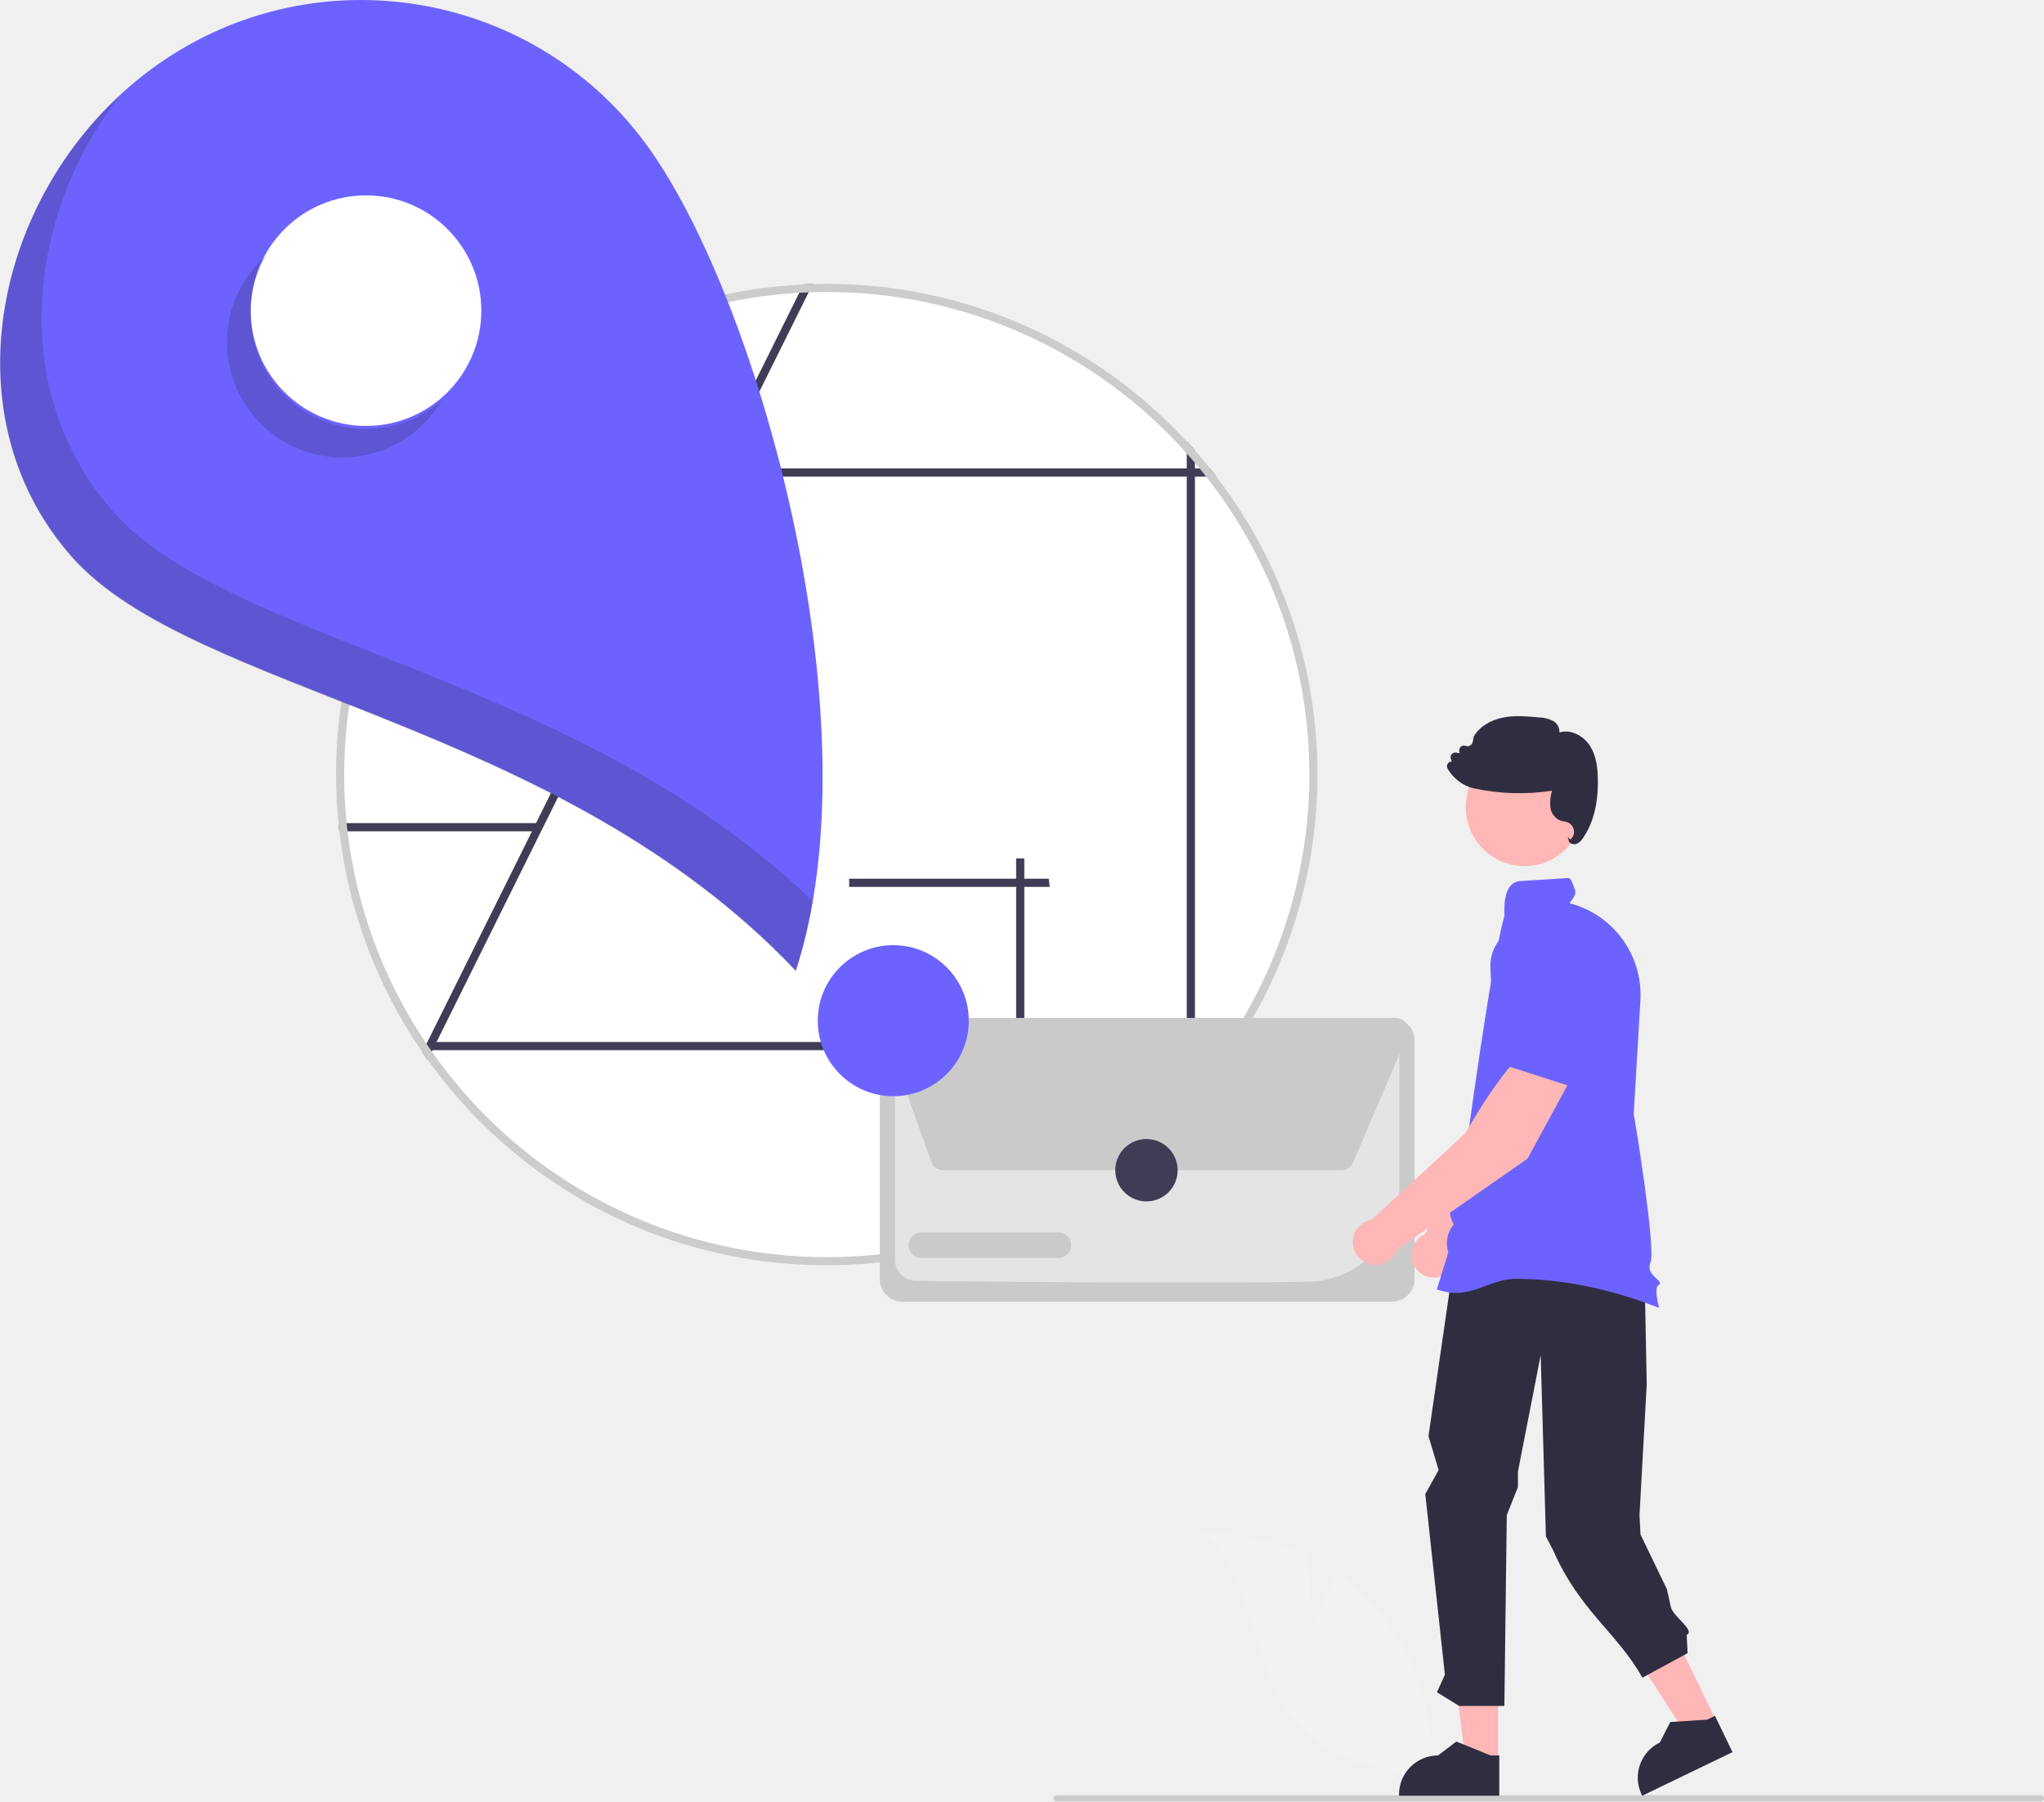
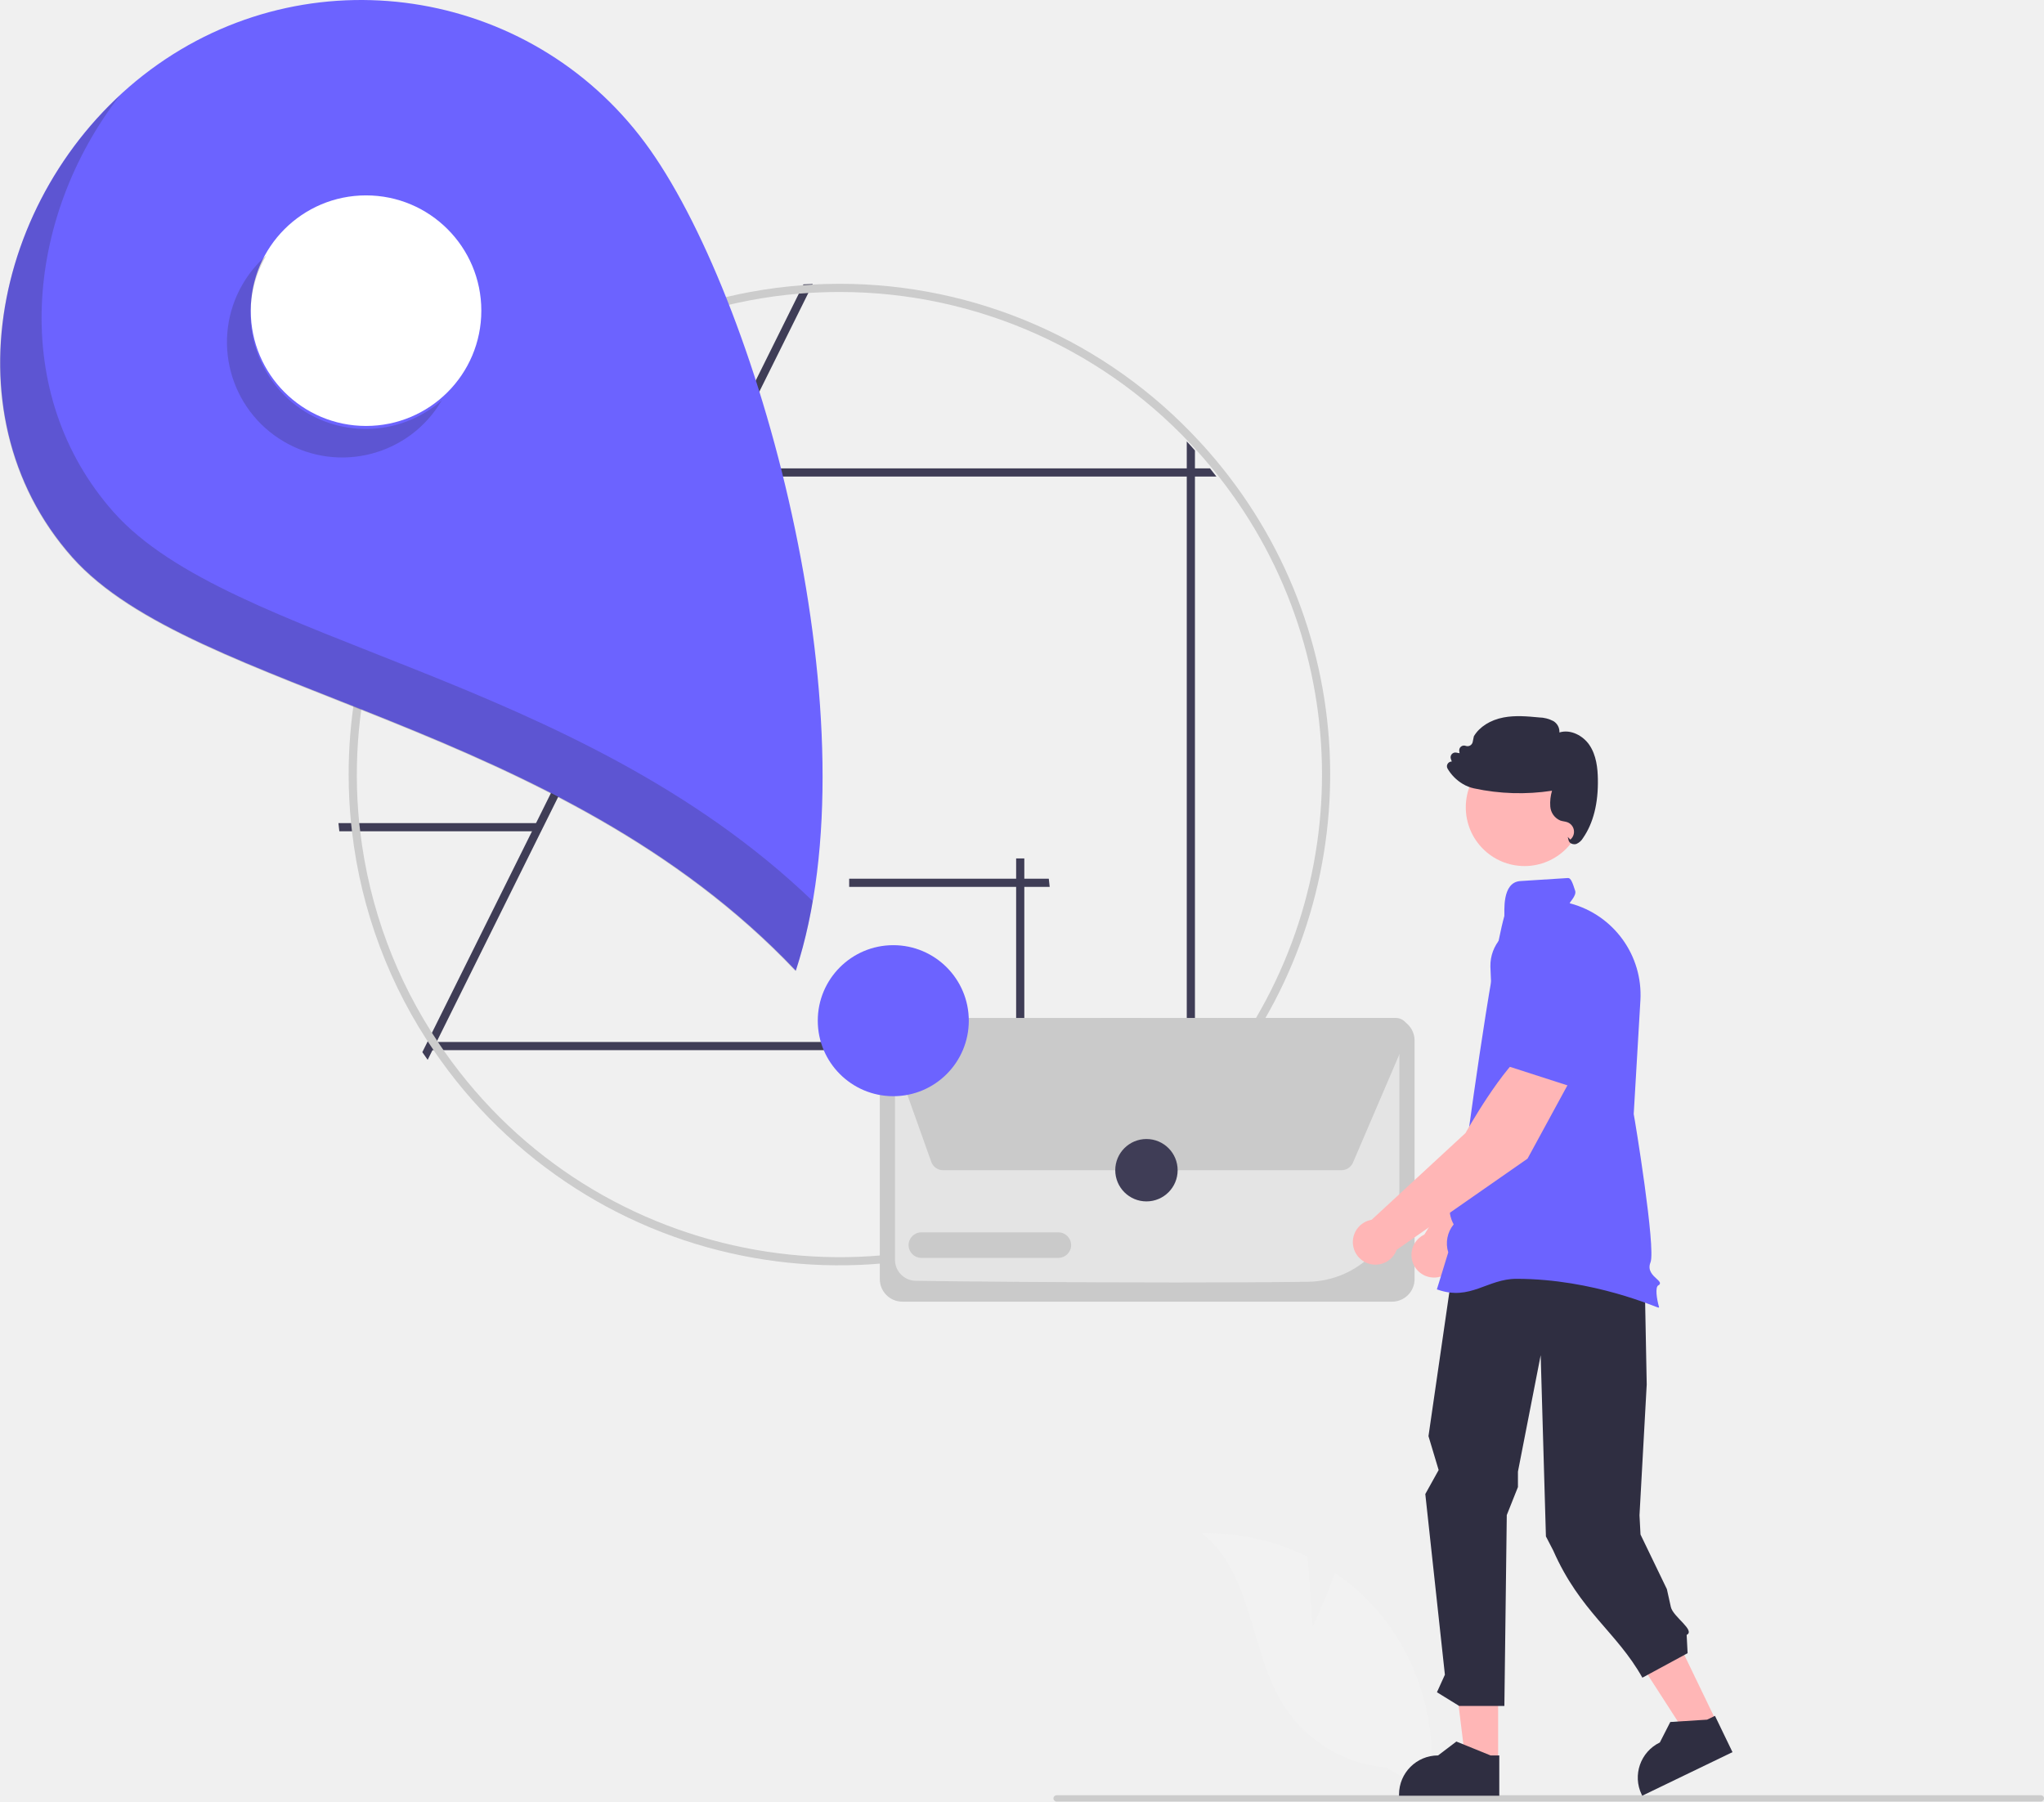
<svg xmlns="http://www.w3.org/2000/svg" data-name="Layer 1" width="808.418" height="712.528" viewBox="0 0 808.418 712.528">
  <path d="M714.967,737.111l-1.984-27.589a89.244,89.244,0,0,0-41.899-9.396c20.432,15.793,18.795,47.358,32.945,68.96a53.681,53.681,0,0,0,40.028,23.722l17.004,9.783A89.952,89.952,0,0,0,740.117,730.244,86.888,86.888,0,0,0,723.749,715.849C720.032,726.52,714.967,737.111,714.967,737.111Z" transform="translate(-195.7908 -93.73606)" fill="#f2f2f2" />
  <path id="a8455189-ed55-4a18-ae95-69e4c9a5ea4d-79" data-name="f02c4e45-f306-4b42-b3ad-5ddd3016d7d2" d="M613.681,806.264h389.281a1.247,1.247,0,0,0,0-2.494H613.681a1.247,1.247,0,0,0,0,2.494h0Z" transform="translate(-195.7908 -93.73606)" fill="#ccc" />
-   <path d="M365.83,508.549v.534h.372A5.31,5.31,0,0,1,365.83,508.549Zm2.863-226.338a192.998,192.998,0,0,0-40.001,117.868q.009,9.737.954,19.2c.097,1.084.21,2.167.356,3.235a192.546,192.546,0,0,0,32.819,87.361c.695,1.019,1.407,2.022,2.119,3.025a193.843,193.843,0,0,0,26.308,29.851c78.653,72.627,201.29,67.743,273.917-10.91,1.116-1.181,2.184-2.378,3.235-3.575a193.665,193.665,0,0,0,8.492-246.055c-.825-1.084-1.666-2.167-2.539-3.235q-2.871-3.615-5.953-7.085c-1.051-1.197-2.119-2.394-3.235-3.575A193.513,193.513,0,0,0,522.793,205.979c-1.86,0-3.704.032-5.548.081q-1.844.048-3.688.146a193.749,193.749,0,0,0-142.325,72.772c-.874,1.068-1.714,2.151-2.539,3.235Zm-2.491,226.871a5.327,5.327,0,0,1-.372-.534v.534h.372Z" transform="translate(-195.7908 -93.73606)" fill="#fff" />
+   <path d="-2.491,226.871a5.327,5.327,0,0,1-.372-.534v.534h.372Z" transform="translate(-195.7908 -93.73606)" fill="#fff" />
  <path d="M364.472,506.56l.55-1.116,41.182-82.93v-.016l1.602-3.219v-.016L475.837,282.212v-.016l1.602-3.219.016-.016,34.453-69.44,1.65-3.316q1.844-.097,3.688-.146l-1.633,3.3-34.55,69.601v.016l-1.602,3.219v.016L409.648,422.838l-.016.016-41.182,82.994-1.618,3.235-.259.534-1.633,3.284c-.712-1.003-1.424-2.006-2.119-3.025Z" transform="translate(-195.7908 -93.73606)" fill="#3f3d56" />
  <path d="M408.953,419.279v3.235H330.003c-.146-1.068-.259-2.151-.356-3.235Z" transform="translate(-195.7908 -93.73606)" fill="#3f3d56" />
  <path d="M531.647,444.514v-3.235h78.951c.146,1.068.259,2.151.356,3.235Z" transform="translate(-195.7908 -93.73606)" fill="#3f3d56" />
  <path d="M597.682,433.243h3.235v78.951c-1.068.146-2.151.259-3.235.356Z" transform="translate(-195.7908 -93.73606)" fill="#3f3d56" />
  <path d="M676.893,282.212c-.825-1.084-1.666-2.167-2.539-3.235h-5.953v-7.085c-1.051-1.197-2.119-2.394-3.235-3.575v10.659H371.233c-.874,1.068-1.714,2.151-2.539,3.235H665.166V531.841c1.116-1.181,2.184-2.378,3.235-3.575V282.212Z" transform="translate(-195.7908 -93.73606)" fill="#3f3d56" />
  <rect x="170.036" y="412.11" width="300.957" height="3.235" fill="#3f3d56" />
-   <path d="M365.83,508.549v.534h.372A5.31,5.31,0,0,1,365.83,508.549Zm2.863-226.338a192.998,192.998,0,0,0-40.001,117.868q.009,9.737.954,19.2c.097,1.084.21,2.167.356,3.235a192.546,192.546,0,0,0,32.819,87.361c.695,1.019,1.407,2.022,2.119,3.025a193.843,193.843,0,0,0,26.308,29.851c78.653,72.627,201.29,67.743,273.917-10.91,1.116-1.181,2.184-2.378,3.235-3.575a193.665,193.665,0,0,0,8.492-246.055c-.825-1.084-1.666-2.167-2.539-3.235q-2.871-3.615-5.953-7.085c-1.051-1.197-2.119-2.394-3.235-3.575A193.513,193.513,0,0,0,522.793,205.979c-1.86,0-3.704.032-5.548.081q-1.844.048-3.688.146a193.749,193.749,0,0,0-142.325,72.772c-.874,1.068-1.714,2.151-2.539,3.235Zm-35.44,140.302c-.145-1.068-.258-2.151-.372-3.235a190.897,190.897,0,0,1,39.888-137.067c.857-1.084,1.715-2.167,2.604-3.235a190.621,190.621,0,0,1,136.534-69.456c1.229-.065,2.459-.129,3.704-.162q3.566-.146,7.182-.146a190.324,190.324,0,0,1,142.373,63.891c1.116,1.229,2.2,2.459,3.235,3.72.631.712,1.229,1.423,1.812,2.151.889,1.068,1.746,2.151,2.604,3.235a190.481,190.481,0,0,1-4.416,241.122c-1.035,1.262-2.119,2.491-3.235,3.72a190.643,190.643,0,0,1-33.089,29.438c-86.261,60.372-205.13,39.386-265.502-46.875-.13-.178-.259-.356-.372-.534a5.31,5.31,0,0,1-.372-.534q-.703-.995-1.358-1.99a189.167,189.167,0,0,1-31.218-84.046Zm32.949,86.569a5.327,5.327,0,0,1-.372-.534v.534h.372Z" transform="translate(-195.7908 -93.73606)" fill="#ccc" />
+   <path d="M365.83,508.549v.534h.372A5.31,5.31,0,0,1,365.83,508.549Zm2.863-226.338a192.998,192.998,0,0,0-40.001,117.868q.009,9.737.954,19.2c.097,1.084.21,2.167.356,3.235a192.546,192.546,0,0,0,32.819,87.361c.695,1.019,1.407,2.022,2.119,3.025a193.843,193.843,0,0,0,26.308,29.851c78.653,72.627,201.29,67.743,273.917-10.91,1.116-1.181,2.184-2.378,3.235-3.575a193.665,193.665,0,0,0,8.492-246.055c-.825-1.084-1.666-2.167-2.539-3.235q-2.871-3.615-5.953-7.085c-1.051-1.197-2.119-2.394-3.235-3.575A193.513,193.513,0,0,0,522.793,205.979c-1.86,0-3.704.032-5.548.081q-1.844.048-3.688.146a193.749,193.749,0,0,0-142.325,72.772c-.874,1.068-1.714,2.151-2.539,3.235Zm-35.44,140.302c-.145-1.068-.258-2.151-.372-3.235a190.897,190.897,0,0,1,39.888-137.067c.857-1.084,1.715-2.167,2.604-3.235a190.621,190.621,0,0,1,136.534-69.456c1.229-.065,2.459-.129,3.704-.162q3.566-.146,7.182-.146a190.324,190.324,0,0,1,142.373,63.891c1.116,1.229,2.2,2.459,3.235,3.72.631.712,1.229,1.423,1.812,2.151.889,1.068,1.746,2.151,2.604,3.235a190.481,190.481,0,0,1-4.416,241.122c-1.035,1.262-2.119,2.491-3.235,3.72a190.643,190.643,0,0,1-33.089,29.438c-86.261,60.372-205.13,39.386-265.502-46.875-.13-.178-.259-.356-.372-.534a5.31,5.31,0,0,1-.372-.534q-.703-.995-1.358-1.99a189.167,189.167,0,0,1-31.218-84.046Zm32.949,86.569a5.327,5.327,0,0,1-.372-.534v.534h.372Z" transform="translate(-190.7955 -93.73606)" fill="#ccc" />
  <path d="M746.34,608.558h-193.65a8.941,8.941,0,0,1-8.931-8.931v-94.357a8.941,8.941,0,0,1,8.931-8.931h193.65a8.941,8.941,0,0,1,8.931,8.931v94.357A8.941,8.941,0,0,1,746.34,608.558Z" transform="translate(-195.7908 -93.73606)" fill="#cacaca" />
  <path d="M661.041,600.965c-42.411,0-86.633-.405-103.133-.668a8.32,8.32,0,0,1-8.148-8.286V505.277a2.941,2.941,0,0,1,2.93-2.938H746.334a2.94,2.94,0,0,1,2.937,2.93v58.848a36.714,36.714,0,0,1-36.096,36.57C697.797,600.887,679.588,600.965,661.041,600.965Z" transform="translate(-195.7908 -93.73606)" fill="#e4e4e4" />
  <path d="M726.348,556.561H568.783a4.963,4.963,0,0,1-4.665-3.29l-17.833-50.032a4.953,4.953,0,0,1,4.658-6.615l196.958-.275h.007a4.953,4.953,0,0,1,4.552,6.904l-.27-.116.27.116-21.56,50.307A4.947,4.947,0,0,1,726.348,556.561Z" transform="translate(-195.7908 -93.73606)" fill="#cacaca" />
  <path d="M614.452,591.237H560.12a5.048,5.048,0,0,1,0-10.095h54.333a5.048,5.048,0,0,1,0,10.095Z" transform="translate(-195.7908 -93.73606)" fill="#cacaca" />
  <circle cx="453.431" cy="462.825" r="12.338" fill="#3f3d56" />
  <path d="M258.161,119.249a139.809,139.809,0,0,1,194.807,33.808c44.459,63.13,89.07,228.674,57.579,324.575-93.929-99.215-238.233-109.525-286.194-163.576C173.105,256.301,195.031,163.707,258.161,119.249Z" transform="translate(-195.7908 -93.73606)" fill="#6c63ff" />
  <circle id="faf5c3b1-f7bb-4793-8f76-a694569c182e" data-name="b262ea8c-1946-46c9-a449-3a1996c39394" cx="144.772" cy="122.871" r="45.596" fill="#fff" />
  <circle id="e618366e-6f5c-4381-83a5-490aecbf791d" data-name="bcc29a3a-8123-4529-80aa-6f70df2823cf" cx="353.301" cy="403.688" r="29.865" fill="#6c63ff" />
  <path d="M291.78,206.086a45.595,45.595,0,1,0,78.75,45.98,45.59,45.59,0,0,1-69.417-57.289A45.595,45.595,0,0,0,291.78,206.086Z" transform="translate(-195.7908 -93.73606)" fill="#231f20" opacity="0.2" style="isolation:isolate" />
  <path d="M224.267,314.271c47.961,54.051,192.265,64.36,286.194,163.576a193.394,193.394,0,0,0,6.751-27.759C423.33,359.892,287.06,348.493,240.721,296.271c-41.474-46.74-35.018-116.294,2.412-164.69C191.798,179.167,177.303,261.344,224.267,314.271Z" transform="translate(-195.7908 -93.73606)" fill="#231f20" opacity="0.2" style="isolation:isolate" />
  <path d="M820.42,505.241,801.056,499.343c-8.429,10.163-15.417,39.602-15.417,39.602L759.138,582.009A8.937,8.937,0,1,0,771.88,590.771l40.109-48.693Z" transform="translate(-195.7908 -93.73606)" fill="#ffb6b6" />
  <path d="M820.049,509.941l3.579-29.312L815.606,467.233a16.433,16.433,0,0,0-15.452-7.881h0a16.394,16.394,0,0,0-14.899,16.705c.301,12.598,2.286,28.53,10.031,32.883l.078.044Z" transform="translate(-195.7908 -93.73606)" fill="#6c63ff" />
  <polygon points="678.959 681.066 667.348 686.67 640.203 644.55 657.341 636.278 678.959 681.066" fill="#ffb6b6" />
  <path d="M881.007,786.717l-35.707,17.236-.218-.452a15.433,15.433,0,0,1,7.189-20.607l.001-0,4.133-8.097,14.558-.926,3.117-1.505Z" transform="translate(-195.7908 -93.73606)" fill="#2f2e41" />
  <polygon points="592.527 696.767 579.634 696.766 573.5 647.033 592.53 647.034 592.527 696.767" fill="#ffb6b6" />
  <path d="M788.772,803.953l-39.649-.001v-.501a15.433,15.433,0,0,1,15.433-15.432h.001l7.242-5.494,13.513,5.495,3.461 0Z" transform="translate(-195.7908 -93.73606)" fill="#2f2e41" />
  <path d="M775.54,559.85,760.765,661.737l4.021,13.406-5.276,9.495,7.748,71.464-3.145,6.924,8.788,5.42h17.882l.949-75.49,4.417-11.084v-6.108l8.992-46.032,2.074,71.66,2.871,5.537c10.693,24.262,25.098,32.205,35.282,50.34l17.883-9.686-.375-7.224c3.592-1.819-5.394-7.135-6.257-11.068l-1.564-7.042-10.431-21.608-.398-7.61,2.855-51.756-1.343-69.696L822.279,553.644Z" transform="translate(-195.7908 -93.73606)" fill="#2f2e41" />
  <circle cx="602.964" cy="319.3" r="23.232" fill="#ffb6b6" />
  <path d="M764.428,603.803l-.339-.118,4.497-14.614a11.904,11.904,0,0,1,2.147-11.099c-.727-1.259-3.726-7.203,1.157-12.254-.292-1.473-1.76-10.189,3.364-14.45,0,0,9.942-75.356,15.519-95.26.162-1.456-1.144-13.346,6.356-13.812,3.956-.246,9.892-.621,18.801-1.196,1.151-.083,1.825,1.861,2.847,5.024.692,2.14-2.867,5.064-2.006,5.016l.061-.004.059.016A37.455,37.455,0,0,1,844.586,489.33l-2.648,45.026c.401,1.811,8.836,53.156,6.631,58.668-1.251,3.126.882,5.074,2.439,6.496.802.733,1.382,1.262,1.301,1.841a.965.965,0,0,1-.601.709c-1.409.704-.63,5.535.192,8.415l.084.294-.272.14c-.314.161-25.525-11.401-56.153-11.402C784.015,599.516,777.342,608.308,764.428,603.803Z" transform="translate(-195.7908 -93.73606)" fill="#6c63ff" />
  <path d="M817.166,427.32a1.935,1.935,0,0,1-.987-1.229l-.331-1.349,1.018,1.061a4.021,4.021,0,0,0-1.177-6.873,8.438,8.438,0,0,0-1.374-.334,9.511,9.511,0,0,1-1.439-.347,6.562,6.562,0,0,1-3.938-5.535,17.389,17.389,0,0,1,.689-6.243,85.018,85.018,0,0,1-30.843-.927,14.316,14.316,0,0,1-4.427-1.741,17.148,17.148,0,0,1-6.057-6.094,1.83,1.83,0,0,1,.248-2.156,1.991,1.991,0,0,1,1.448-.637l-.371-1.005a1.893,1.893,0,0,1,2.123-2.517l1.315.246-.126-.874a1.892,1.892,0,0,1,2.539-2.042,2.085,2.085,0,0,0,2.777-1.532l.452-2.196.045-.116c2.225-3.706,6.499-6.4,11.726-7.391,4.662-.883,9.421-.437,14.025-.006a12.84,12.84,0,0,1,5.607,1.416,4.9,4.9,0,0,1,2.445,4.523c4.533-1.394,9.397,1.383,11.801,4.882,2.859,4.161,3.321,9.381,3.405,13.464.197,9.651-1.791,17.547-5.909,23.469a5.529,5.529,0,0,1-2.55,2.266,2.616,2.616,0,0,1-.844.136A2.712,2.712,0,0,1,817.166,427.32Z" transform="translate(-195.7908 -93.73606)" fill="#2f2e41" />
  <path d="M818.002,518.794l-17.053-10.906c-10.859,7.511-25.534,33.971-25.534,33.971l-37.141,34.313a8.937,8.937,0,1,0,9.905,11.876l51.763-36.06Z" transform="translate(-195.7908 -93.73606)" fill="#ffb6b6" />
  <path d="M816.376,523.219,827.733,495.961l-4.108-15.064A16.433,16.433,0,0,0,810.874,469.138h0a16.394,16.394,0,0,0-18.855,12.063c-3.111,12.212-5.5,28.088.783,34.37l.064.064Z" transform="translate(-195.7908 -93.73606)" fill="#6c63ff" />
</svg>
